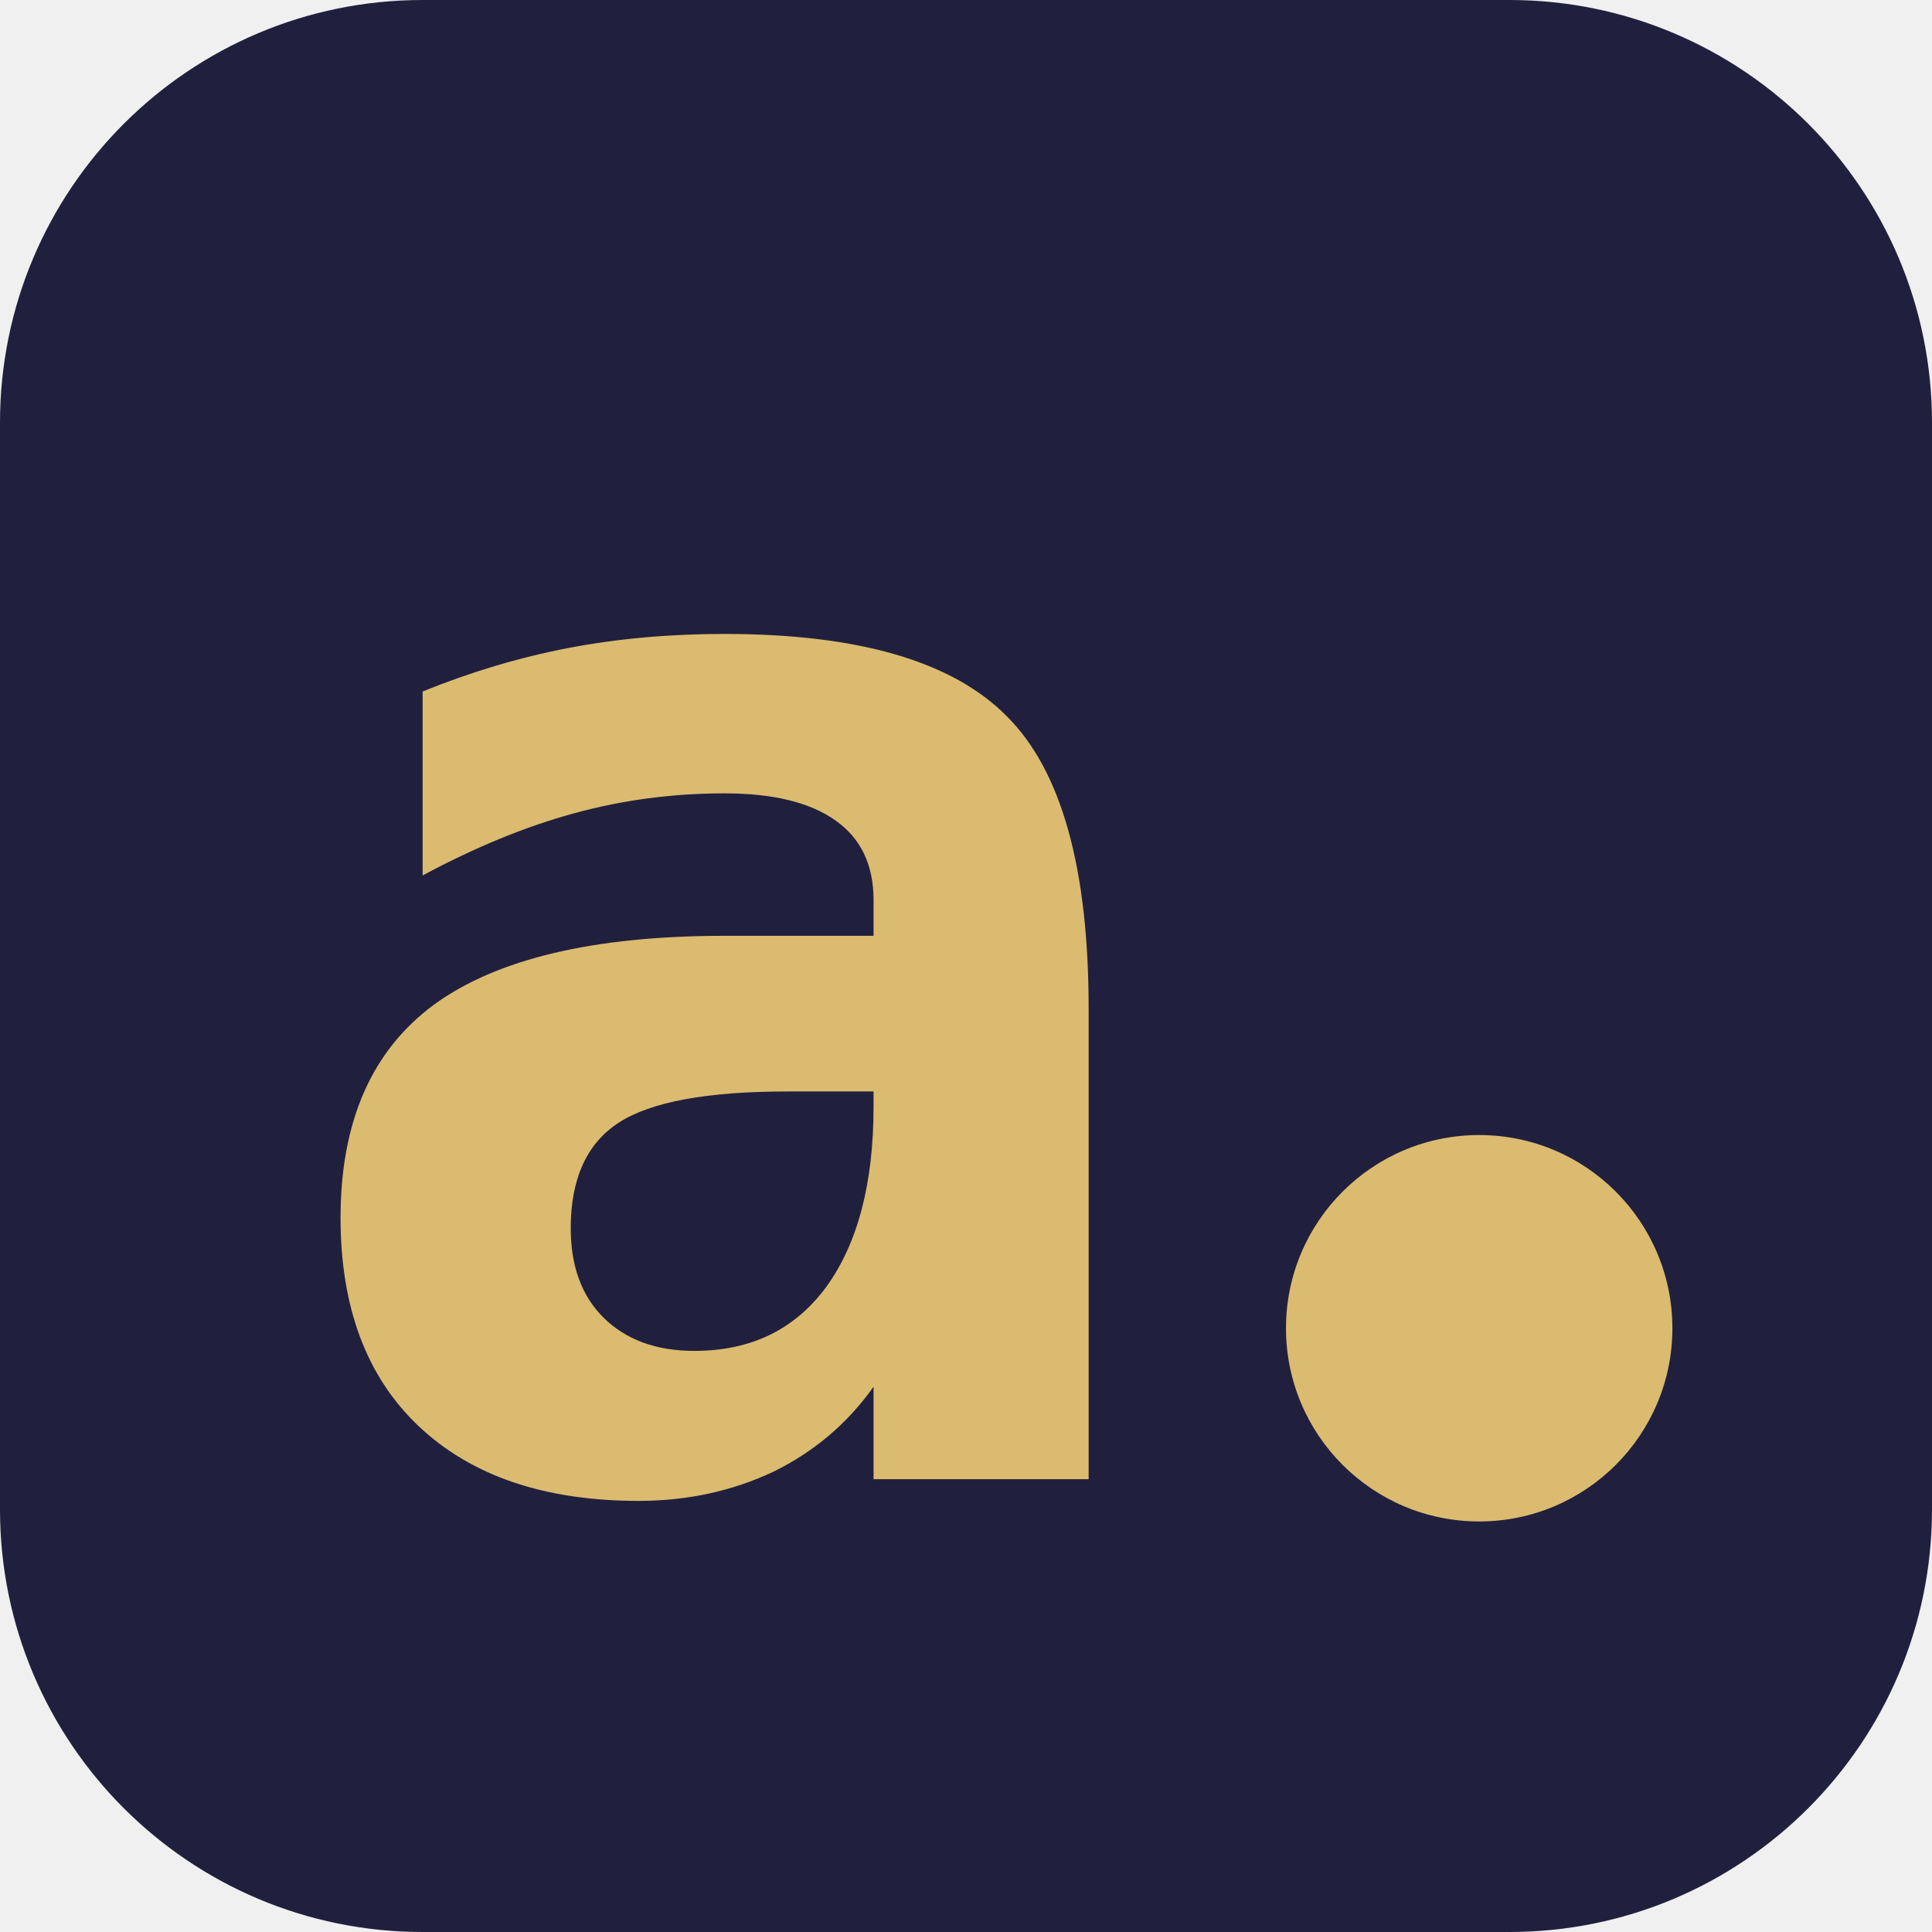
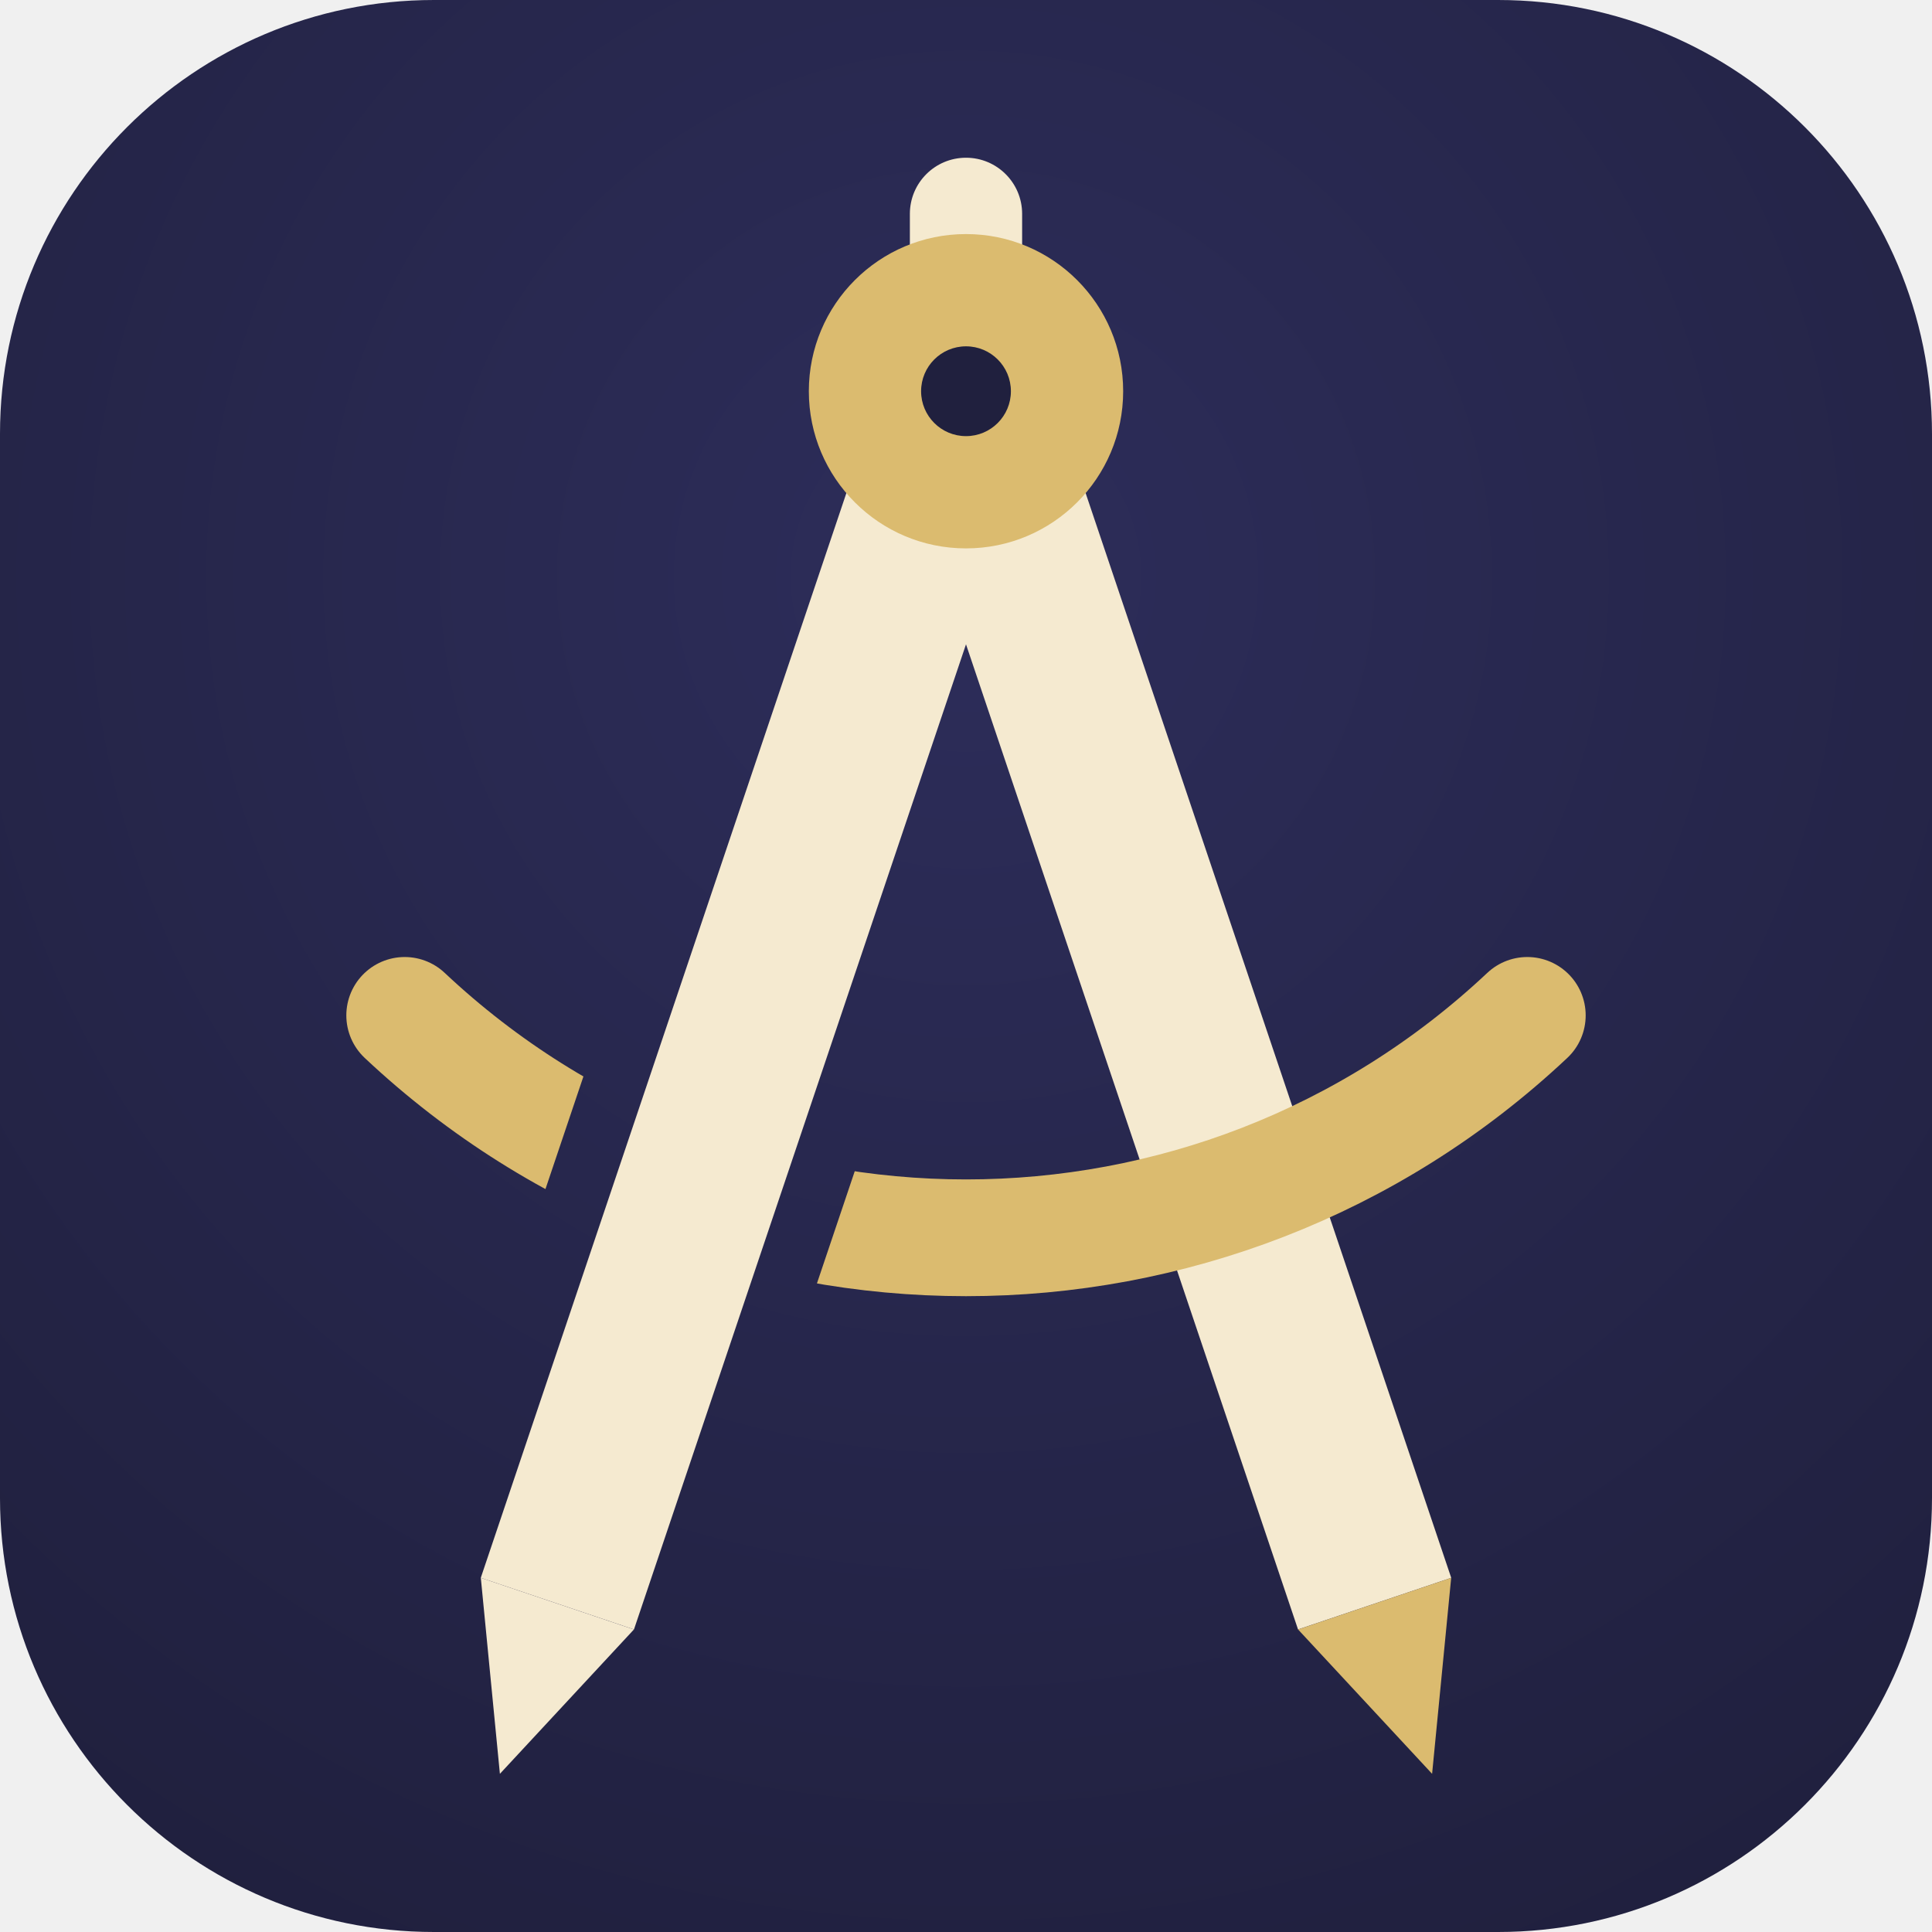
- <svg xmlns="http://www.w3.org/2000/svg" viewBox="0 0 32 32">
-   <rect width="32" height="32" rx="7" fill="#20203e" />
-   <text x="4.5" y="24.5" font-family="'JetBrains Mono', ui-monospace, 'SFMono-Regular', Menlo, Consolas, monospace" font-weight="700" font-size="25" fill="#dbbb6f">a</text>
-   <circle cx="24.5" cy="22" r="3.2" fill="#dbbb6f" />
+ <svg xmlns="http://www.w3.org/2000/svg" width="1024" height="1024" viewBox="0 0 1024 1024">
+   <defs>
+     <radialGradient id="g" cx="50%" cy="30%" r="78%">
+       <stop offset="0" stop-color="#2d2d5a" />
+       <stop offset="1" stop-color="#20203e" />
+     </radialGradient>
+     <mask id="k" maskUnits="userSpaceOnUse" x="0" y="0" width="1024" height="1024">
+       <rect width="1024" height="1024" fill="#fff" />
+       <line x1="512" y1="250" x2="330" y2="790" stroke="#000" stroke-width="128" />
+     </mask>
+   </defs>
+   <rect width="1024" height="1024" rx="230" fill="url(#g)" />
+   <g transform="translate(512 512) scale(1.19) translate(-512 -506)">
+     <line x1="512" y1="250" x2="694" y2="790" stroke="#f5ead0" stroke-width="72" />
+     <polygon points="659.9,801.5 728.1,778.5 719.6,865.8" fill="#dbbb6f" />
+     <path d="M262 528 A365 365 0 0 0 762 528" fill="none" stroke="#dbbb6f" stroke-width="52" stroke-linecap="round" mask="url(#k)" />
+     <line x1="512" y1="250" x2="330" y2="790" stroke="#f5ead0" stroke-width="72" />
+     <polygon points="364.1,801.5 295.9,778.5 304.4,865.8" fill="#f5ead0" />
+     <rect x="487" y="146" width="50" height="90" rx="25" fill="#f5ead0" />
+     <circle cx="512" cy="250" r="70" fill="#dbbb6f" />
+     <circle cx="512" cy="250" r="20" fill="#20203e" />
+   </g>
</svg>
